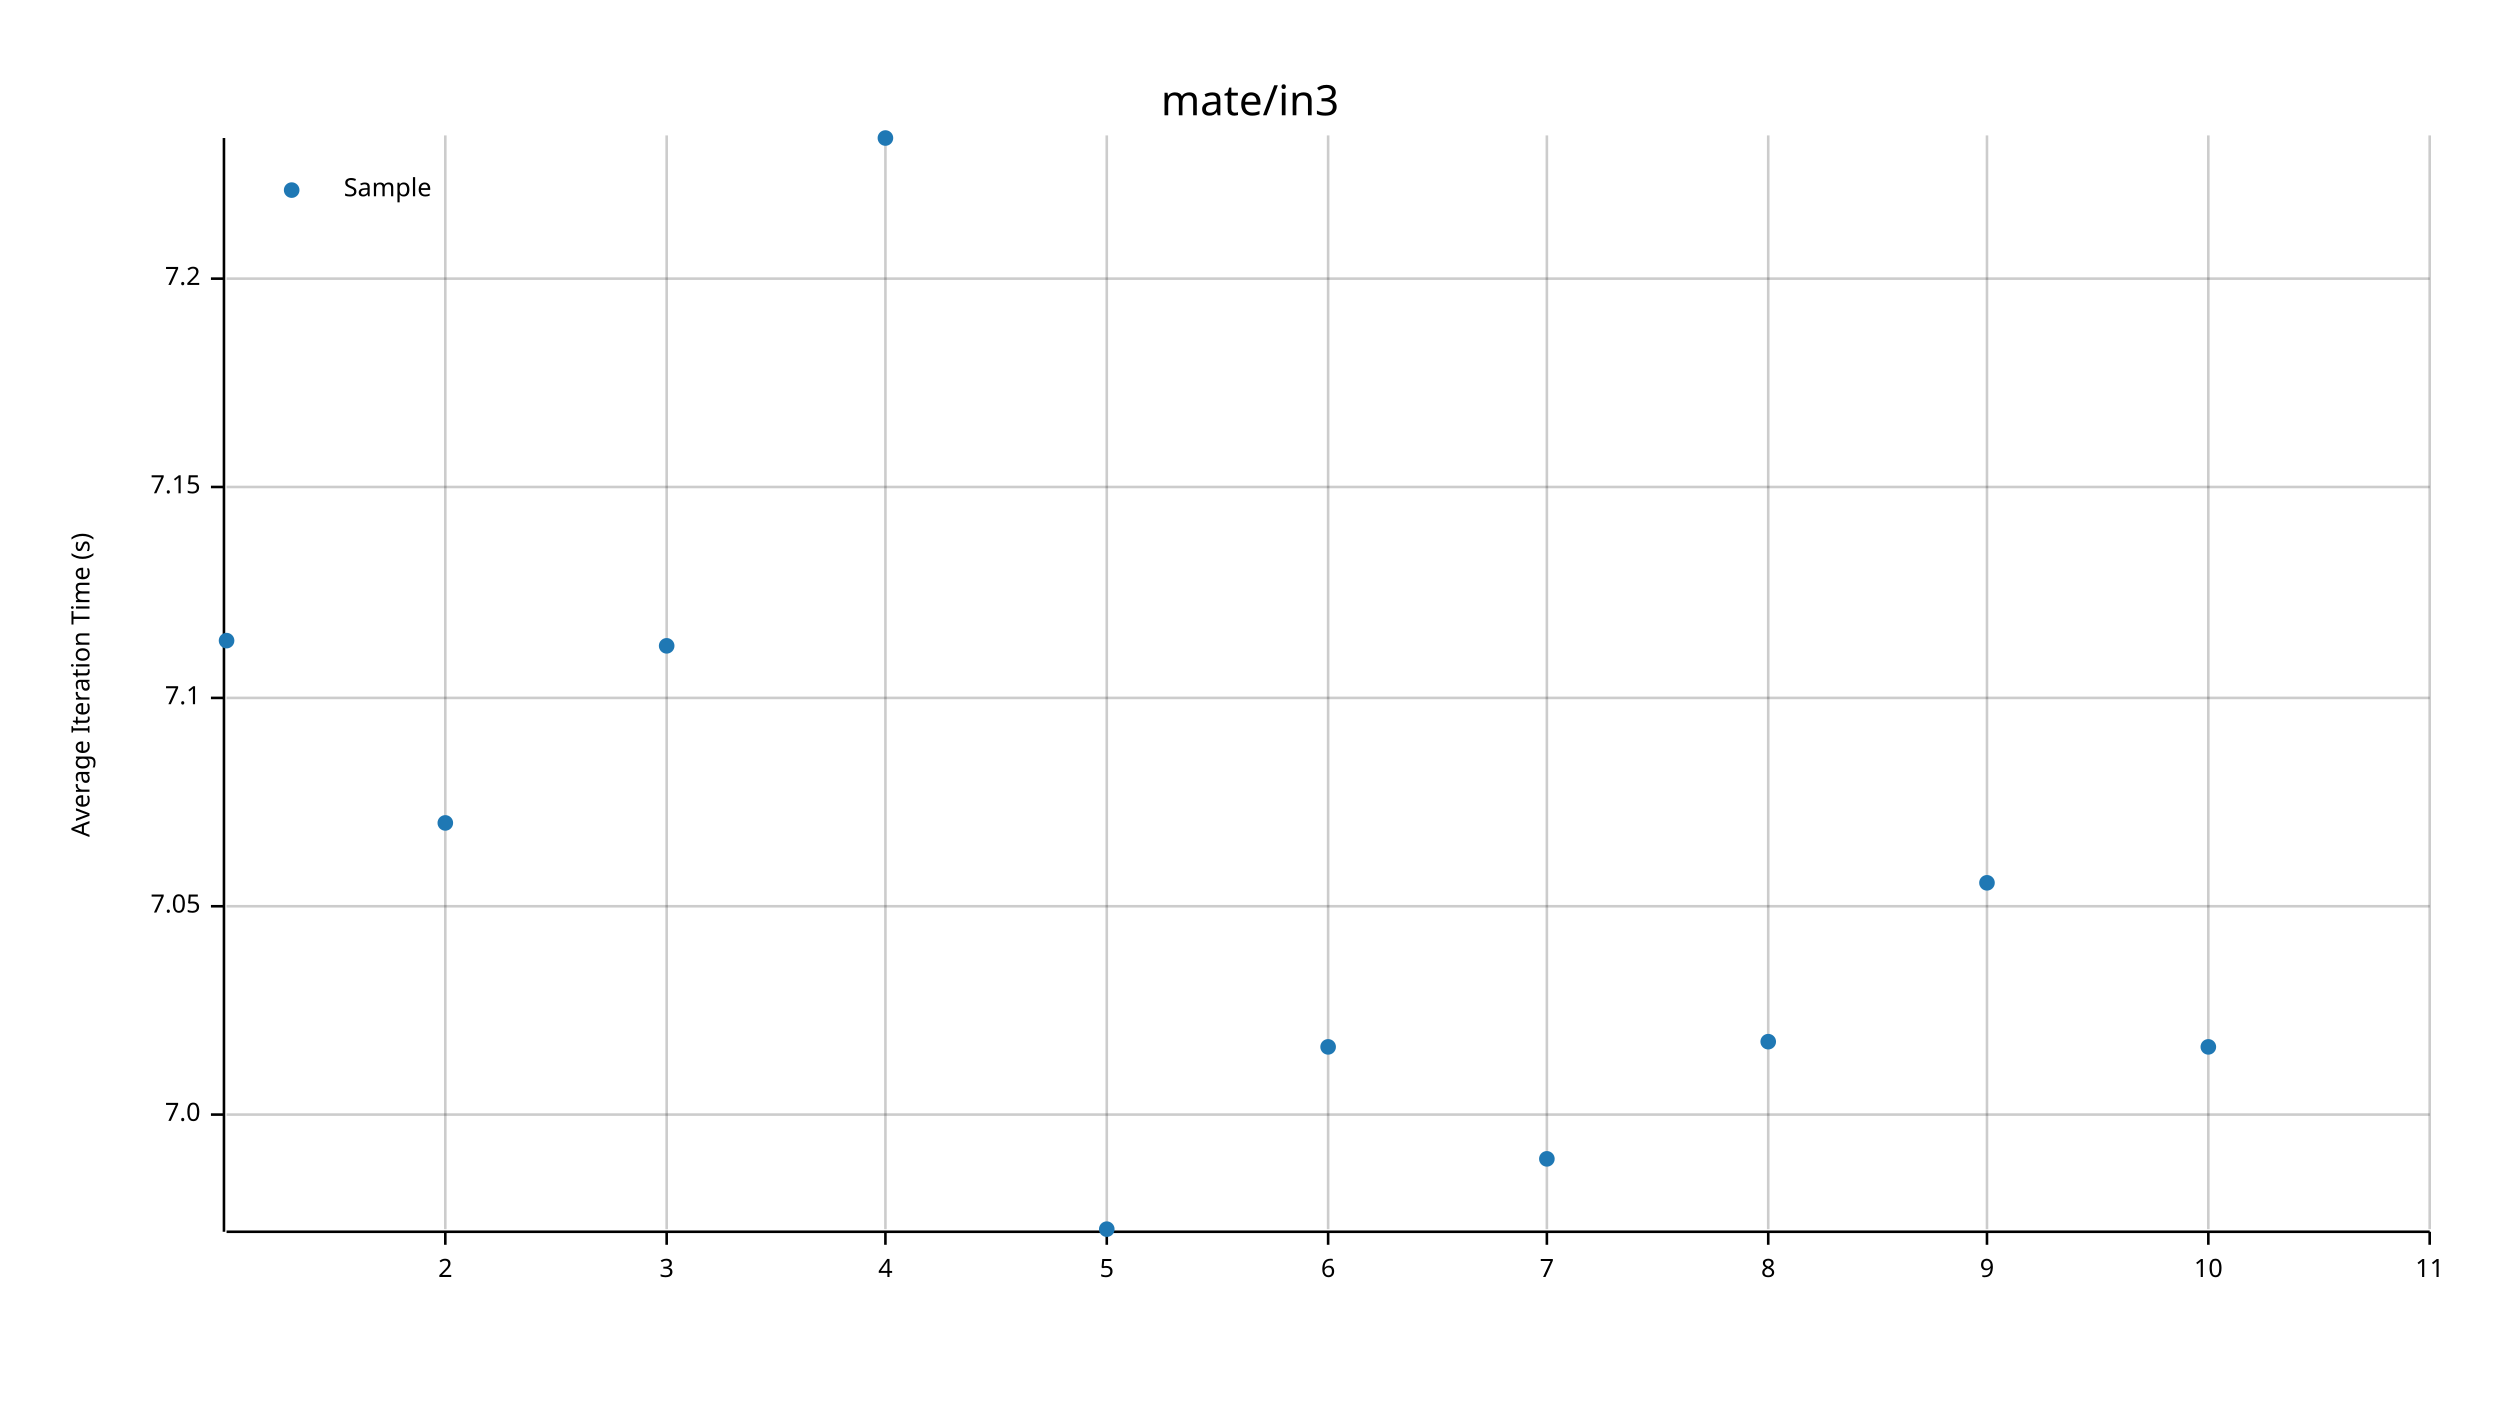
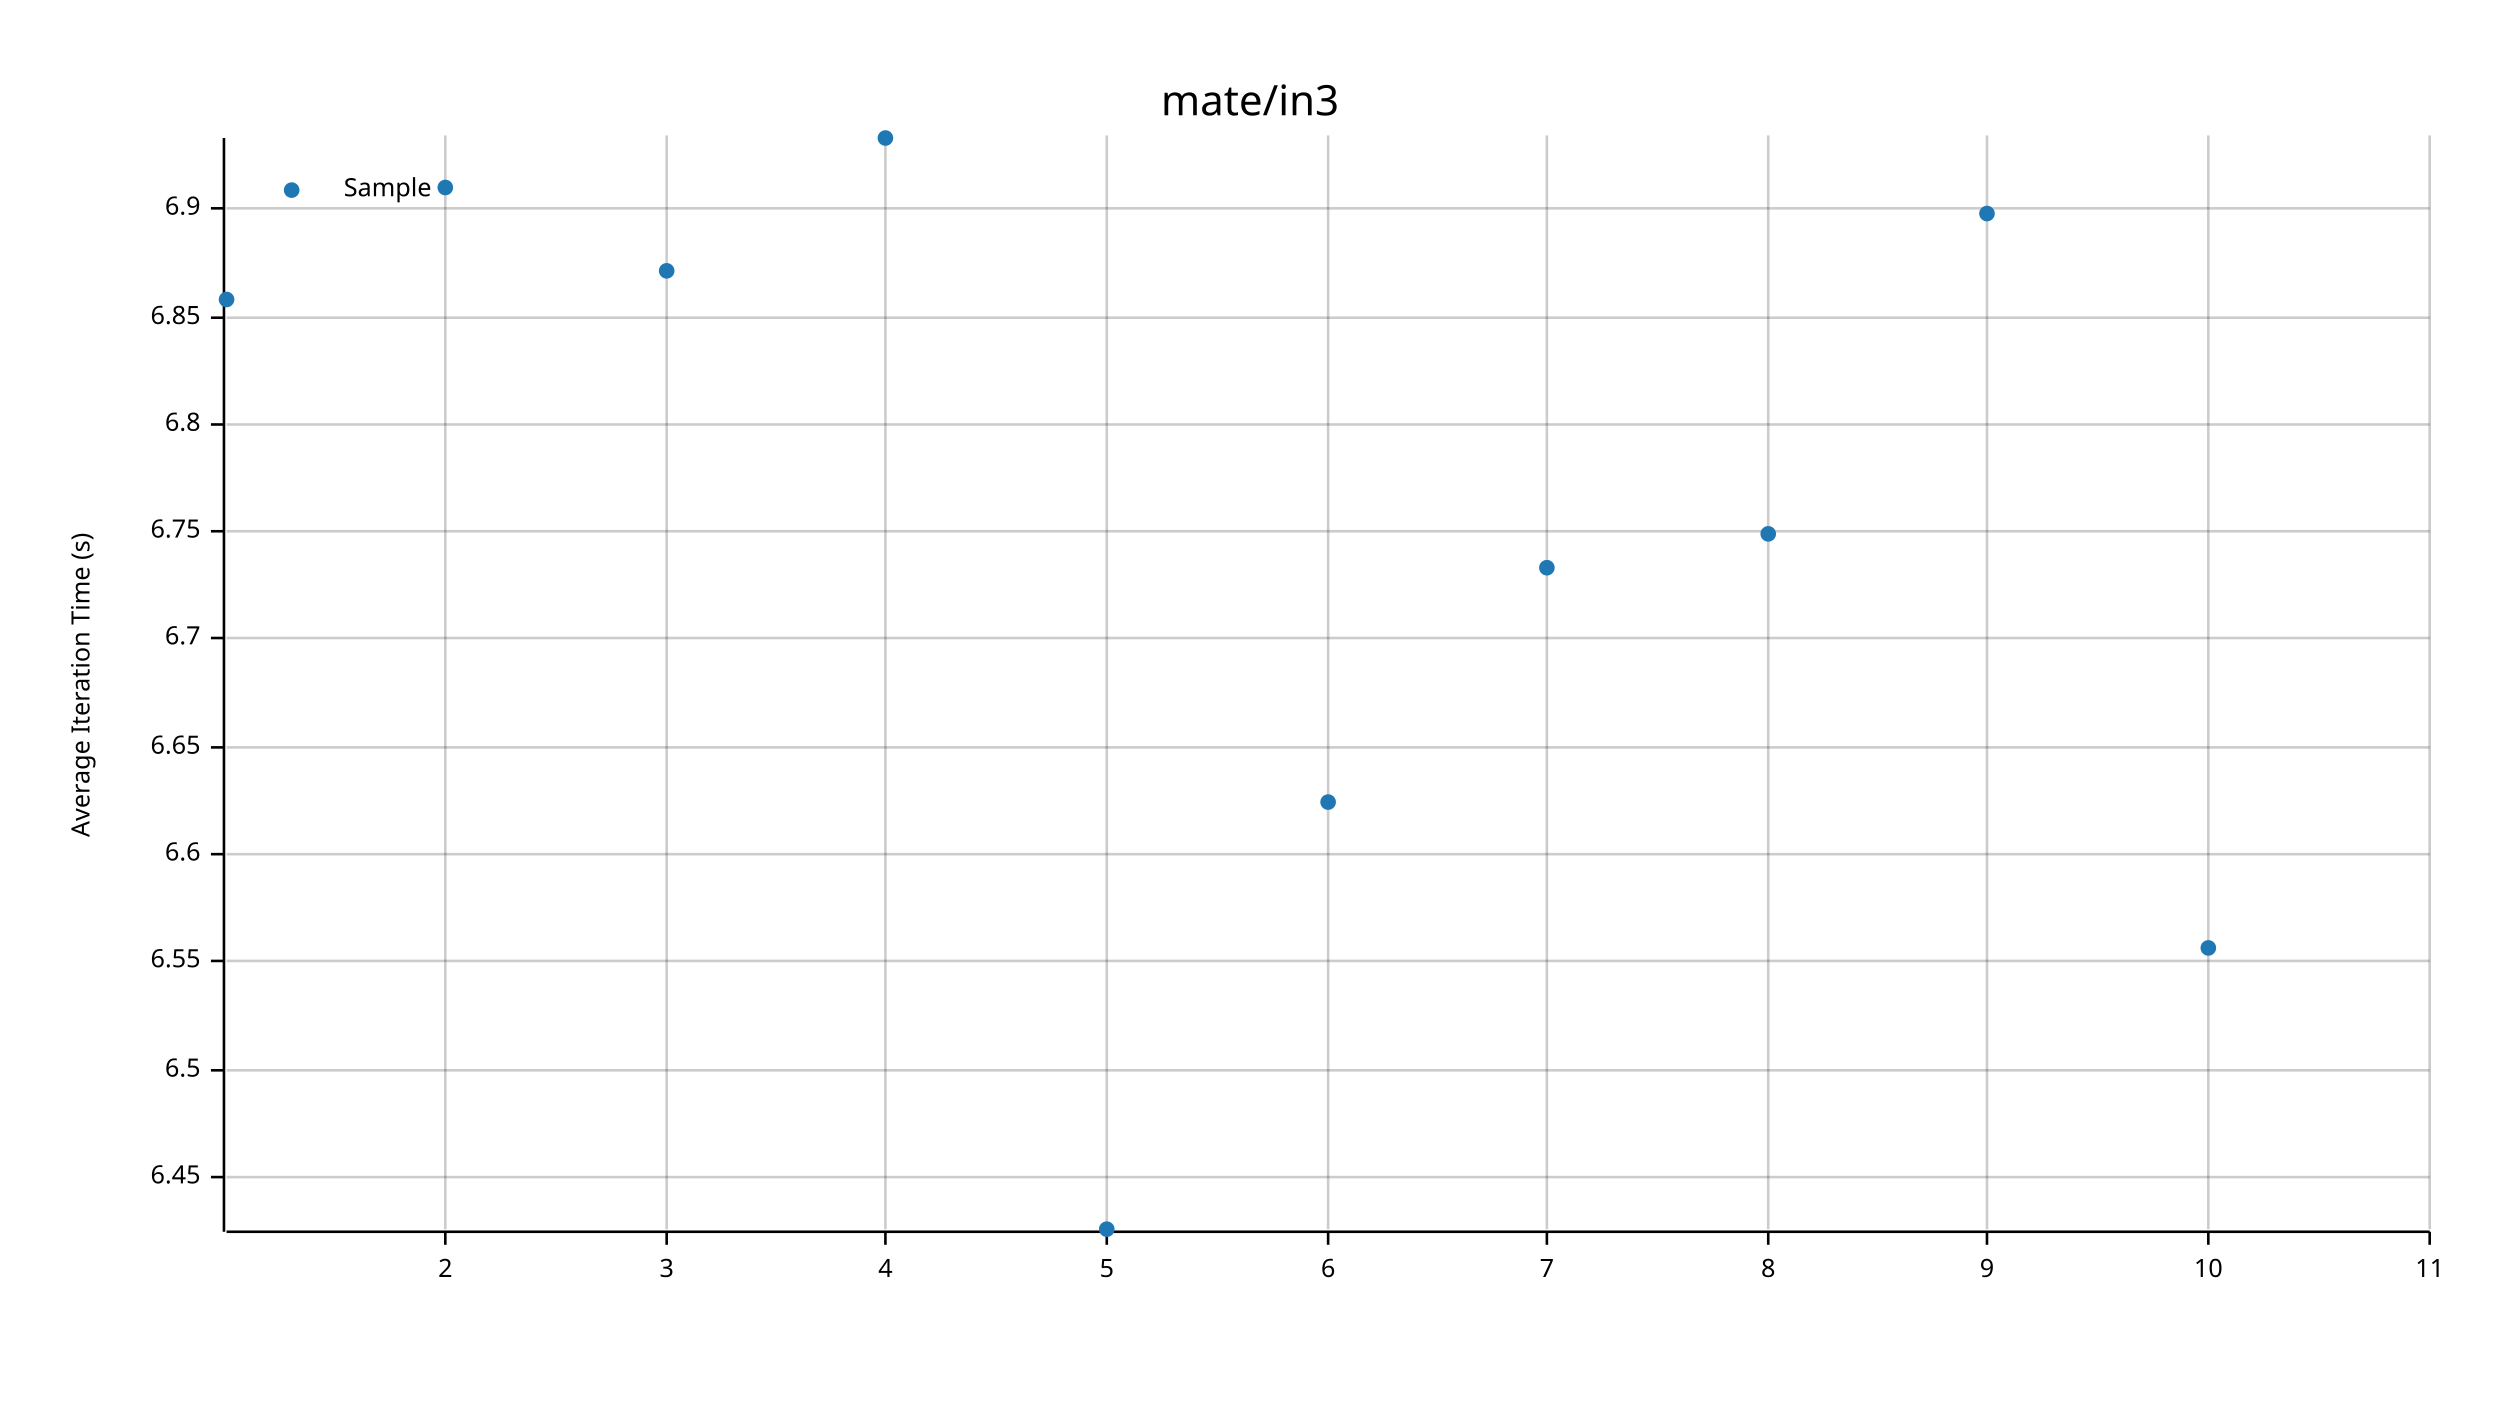
<svg xmlns="http://www.w3.org/2000/svg" width="960" height="540" viewBox="0 0 960 540">
  <text x="480" y="32" dy="0.76em" text-anchor="middle" font-family="sans-serif" font-size="16.129" opacity="1" fill="#000000">
mate/in3
</text>
  <text x="27" y="263" dy="0.76em" text-anchor="middle" font-family="sans-serif" font-size="9.677" opacity="1" fill="#000000" transform="rotate(270, 27, 263)">
Average Iteration Time (s)
</text>
  <line opacity="0.2" stroke="#000000" stroke-width="1" x1="171" y1="472" x2="171" y2="52" />
  <line opacity="0.2" stroke="#000000" stroke-width="1" x1="256" y1="472" x2="256" y2="52" />
  <line opacity="0.2" stroke="#000000" stroke-width="1" x1="340" y1="472" x2="340" y2="52" />
  <line opacity="0.2" stroke="#000000" stroke-width="1" x1="425" y1="472" x2="425" y2="52" />
  <line opacity="0.2" stroke="#000000" stroke-width="1" x1="510" y1="472" x2="510" y2="52" />
  <line opacity="0.2" stroke="#000000" stroke-width="1" x1="594" y1="472" x2="594" y2="52" />
  <line opacity="0.2" stroke="#000000" stroke-width="1" x1="679" y1="472" x2="679" y2="52" />
  <line opacity="0.2" stroke="#000000" stroke-width="1" x1="763" y1="472" x2="763" y2="52" />
  <line opacity="0.2" stroke="#000000" stroke-width="1" x1="848" y1="472" x2="848" y2="52" />
  <line opacity="0.2" stroke="#000000" stroke-width="1" x1="933" y1="472" x2="933" y2="52" />
-   <line opacity="0.2" stroke="#000000" stroke-width="1" x1="87" y1="428" x2="933" y2="428" />
-   <line opacity="0.2" stroke="#000000" stroke-width="1" x1="87" y1="348" x2="933" y2="348" />
-   <line opacity="0.2" stroke="#000000" stroke-width="1" x1="87" y1="268" x2="933" y2="268" />
-   <line opacity="0.2" stroke="#000000" stroke-width="1" x1="87" y1="187" x2="933" y2="187" />
-   <line opacity="0.2" stroke="#000000" stroke-width="1" x1="87" y1="107" x2="933" y2="107" />
+   <line opacity="0.2" stroke="#000000" stroke-width="1" x1="87" y1="452" x2="933" y2="452" />
+   <line opacity="0.2" stroke="#000000" stroke-width="1" x1="87" y1="411" x2="933" y2="411" />
+   <line opacity="0.2" stroke="#000000" stroke-width="1" x1="87" y1="369" x2="933" y2="369" />
+   <line opacity="0.2" stroke="#000000" stroke-width="1" x1="87" y1="328" x2="933" y2="328" />
+   <line opacity="0.2" stroke="#000000" stroke-width="1" x1="87" y1="287" x2="933" y2="287" />
+   <line opacity="0.2" stroke="#000000" stroke-width="1" x1="87" y1="245" x2="933" y2="245" />
+   <line opacity="0.2" stroke="#000000" stroke-width="1" x1="87" y1="204" x2="933" y2="204" />
+   <line opacity="0.2" stroke="#000000" stroke-width="1" x1="87" y1="163" x2="933" y2="163" />
+   <line opacity="0.2" stroke="#000000" stroke-width="1" x1="87" y1="122" x2="933" y2="122" />
+   <line opacity="0.2" stroke="#000000" stroke-width="1" x1="87" y1="80" x2="933" y2="80" />
  <polyline fill="none" opacity="1" stroke="#000000" stroke-width="1" points="86,53 86,473 " />
-   <text x="77" y="428" dy="0.5ex" text-anchor="end" font-family="sans-serif" font-size="9.677" opacity="1" fill="#000000">
- 7.0
+   <text x="77" y="452" dy="0.5ex" text-anchor="end" font-family="sans-serif" font-size="9.677" opacity="1" fill="#000000">
+ 6.45
</text>
-   <polyline fill="none" opacity="1" stroke="#000000" stroke-width="1" points="81,428 86,428 " />
-   <text x="77" y="348" dy="0.5ex" text-anchor="end" font-family="sans-serif" font-size="9.677" opacity="1" fill="#000000">
- 7.05
+   <polyline fill="none" opacity="1" stroke="#000000" stroke-width="1" points="81,452 86,452 " />
+   <text x="77" y="411" dy="0.5ex" text-anchor="end" font-family="sans-serif" font-size="9.677" opacity="1" fill="#000000">
+ 6.5
</text>
-   <polyline fill="none" opacity="1" stroke="#000000" stroke-width="1" points="81,348 86,348 " />
-   <text x="77" y="268" dy="0.5ex" text-anchor="end" font-family="sans-serif" font-size="9.677" opacity="1" fill="#000000">
- 7.1
+   <polyline fill="none" opacity="1" stroke="#000000" stroke-width="1" points="81,411 86,411 " />
+   <text x="77" y="369" dy="0.5ex" text-anchor="end" font-family="sans-serif" font-size="9.677" opacity="1" fill="#000000">
+ 6.55
</text>
-   <polyline fill="none" opacity="1" stroke="#000000" stroke-width="1" points="81,268 86,268 " />
-   <text x="77" y="187" dy="0.5ex" text-anchor="end" font-family="sans-serif" font-size="9.677" opacity="1" fill="#000000">
- 7.15
+   <polyline fill="none" opacity="1" stroke="#000000" stroke-width="1" points="81,369 86,369 " />
+   <text x="77" y="328" dy="0.5ex" text-anchor="end" font-family="sans-serif" font-size="9.677" opacity="1" fill="#000000">
+ 6.6
</text>
-   <polyline fill="none" opacity="1" stroke="#000000" stroke-width="1" points="81,187 86,187 " />
-   <text x="77" y="107" dy="0.5ex" text-anchor="end" font-family="sans-serif" font-size="9.677" opacity="1" fill="#000000">
- 7.2
+   <polyline fill="none" opacity="1" stroke="#000000" stroke-width="1" points="81,328 86,328 " />
+   <text x="77" y="287" dy="0.5ex" text-anchor="end" font-family="sans-serif" font-size="9.677" opacity="1" fill="#000000">
+ 6.65
</text>
-   <polyline fill="none" opacity="1" stroke="#000000" stroke-width="1" points="81,107 86,107 " />
+   <polyline fill="none" opacity="1" stroke="#000000" stroke-width="1" points="81,287 86,287 " />
+   <text x="77" y="245" dy="0.5ex" text-anchor="end" font-family="sans-serif" font-size="9.677" opacity="1" fill="#000000">
+ 6.7
+ </text>
+   <polyline fill="none" opacity="1" stroke="#000000" stroke-width="1" points="81,245 86,245 " />
+   <text x="77" y="204" dy="0.5ex" text-anchor="end" font-family="sans-serif" font-size="9.677" opacity="1" fill="#000000">
+ 6.75
+ </text>
+   <polyline fill="none" opacity="1" stroke="#000000" stroke-width="1" points="81,204 86,204 " />
+   <text x="77" y="163" dy="0.5ex" text-anchor="end" font-family="sans-serif" font-size="9.677" opacity="1" fill="#000000">
+ 6.8
+ </text>
+   <polyline fill="none" opacity="1" stroke="#000000" stroke-width="1" points="81,163 86,163 " />
+   <text x="77" y="122" dy="0.5ex" text-anchor="end" font-family="sans-serif" font-size="9.677" opacity="1" fill="#000000">
+ 6.85
+ </text>
+   <polyline fill="none" opacity="1" stroke="#000000" stroke-width="1" points="81,122 86,122 " />
+   <text x="77" y="80" dy="0.5ex" text-anchor="end" font-family="sans-serif" font-size="9.677" opacity="1" fill="#000000">
+ 6.9
+ </text>
+   <polyline fill="none" opacity="1" stroke="#000000" stroke-width="1" points="81,80 86,80 " />
  <polyline fill="none" opacity="1" stroke="#000000" stroke-width="1" points="87,473 933,473 " />
  <text x="171" y="483" dy="0.76em" text-anchor="middle" font-family="sans-serif" font-size="9.677" opacity="1" fill="#000000">
2
</text>
  <polyline fill="none" opacity="1" stroke="#000000" stroke-width="1" points="171,473 171,478 " />
  <text x="256" y="483" dy="0.76em" text-anchor="middle" font-family="sans-serif" font-size="9.677" opacity="1" fill="#000000">
3
</text>
  <polyline fill="none" opacity="1" stroke="#000000" stroke-width="1" points="256,473 256,478 " />
  <text x="340" y="483" dy="0.76em" text-anchor="middle" font-family="sans-serif" font-size="9.677" opacity="1" fill="#000000">
4
</text>
  <polyline fill="none" opacity="1" stroke="#000000" stroke-width="1" points="340,473 340,478 " />
  <text x="425" y="483" dy="0.76em" text-anchor="middle" font-family="sans-serif" font-size="9.677" opacity="1" fill="#000000">
5
</text>
  <polyline fill="none" opacity="1" stroke="#000000" stroke-width="1" points="425,473 425,478 " />
  <text x="510" y="483" dy="0.76em" text-anchor="middle" font-family="sans-serif" font-size="9.677" opacity="1" fill="#000000">
6
</text>
  <polyline fill="none" opacity="1" stroke="#000000" stroke-width="1" points="510,473 510,478 " />
  <text x="594" y="483" dy="0.76em" text-anchor="middle" font-family="sans-serif" font-size="9.677" opacity="1" fill="#000000">
7
</text>
  <polyline fill="none" opacity="1" stroke="#000000" stroke-width="1" points="594,473 594,478 " />
  <text x="679" y="483" dy="0.76em" text-anchor="middle" font-family="sans-serif" font-size="9.677" opacity="1" fill="#000000">
8
</text>
  <polyline fill="none" opacity="1" stroke="#000000" stroke-width="1" points="679,473 679,478 " />
  <text x="763" y="483" dy="0.76em" text-anchor="middle" font-family="sans-serif" font-size="9.677" opacity="1" fill="#000000">
9
</text>
  <polyline fill="none" opacity="1" stroke="#000000" stroke-width="1" points="763,473 763,478 " />
  <text x="848" y="483" dy="0.76em" text-anchor="middle" font-family="sans-serif" font-size="9.677" opacity="1" fill="#000000">
10
</text>
  <polyline fill="none" opacity="1" stroke="#000000" stroke-width="1" points="848,473 848,478 " />
  <text x="933" y="483" dy="0.76em" text-anchor="middle" font-family="sans-serif" font-size="9.677" opacity="1" fill="#000000">
11
</text>
  <polyline fill="none" opacity="1" stroke="#000000" stroke-width="1" points="933,473 933,478 " />
-   <circle cx="87" cy="246" r="3" opacity="1" fill="#1F78B4" stroke="none" />
-   <circle cx="171" cy="316" r="3" opacity="1" fill="#1F78B4" stroke="none" />
-   <circle cx="256" cy="248" r="3" opacity="1" fill="#1F78B4" stroke="none" />
+   <circle cx="87" cy="115" r="3" opacity="1" fill="#1F78B4" stroke="none" />
+   <circle cx="171" cy="72" r="3" opacity="1" fill="#1F78B4" stroke="none" />
+   <circle cx="256" cy="104" r="3" opacity="1" fill="#1F78B4" stroke="none" />
  <circle cx="340" cy="53" r="3" opacity="1" fill="#1F78B4" stroke="none" />
  <circle cx="425" cy="472" r="3" opacity="1" fill="#1F78B4" stroke="none" />
-   <circle cx="510" cy="402" r="3" opacity="1" fill="#1F78B4" stroke="none" />
-   <circle cx="594" cy="445" r="3" opacity="1" fill="#1F78B4" stroke="none" />
-   <circle cx="679" cy="400" r="3" opacity="1" fill="#1F78B4" stroke="none" />
-   <circle cx="763" cy="339" r="3" opacity="1" fill="#1F78B4" stroke="none" />
-   <circle cx="848" cy="402" r="3" opacity="1" fill="#1F78B4" stroke="none" />
+   <circle cx="510" cy="308" r="3" opacity="1" fill="#1F78B4" stroke="none" />
+   <circle cx="594" cy="218" r="3" opacity="1" fill="#1F78B4" stroke="none" />
+   <circle cx="679" cy="205" r="3" opacity="1" fill="#1F78B4" stroke="none" />
+   <circle cx="763" cy="82" r="3" opacity="1" fill="#1F78B4" stroke="none" />
+   <circle cx="848" cy="364" r="3" opacity="1" fill="#1F78B4" stroke="none" />
  <text x="132" y="68" dy="0.76em" text-anchor="start" font-family="sans-serif" font-size="9.677" opacity="1" fill="#000000">
Sample
</text>
  <circle cx="112" cy="73" r="3" opacity="1" fill="#1F78B4" stroke="none" />
</svg>
